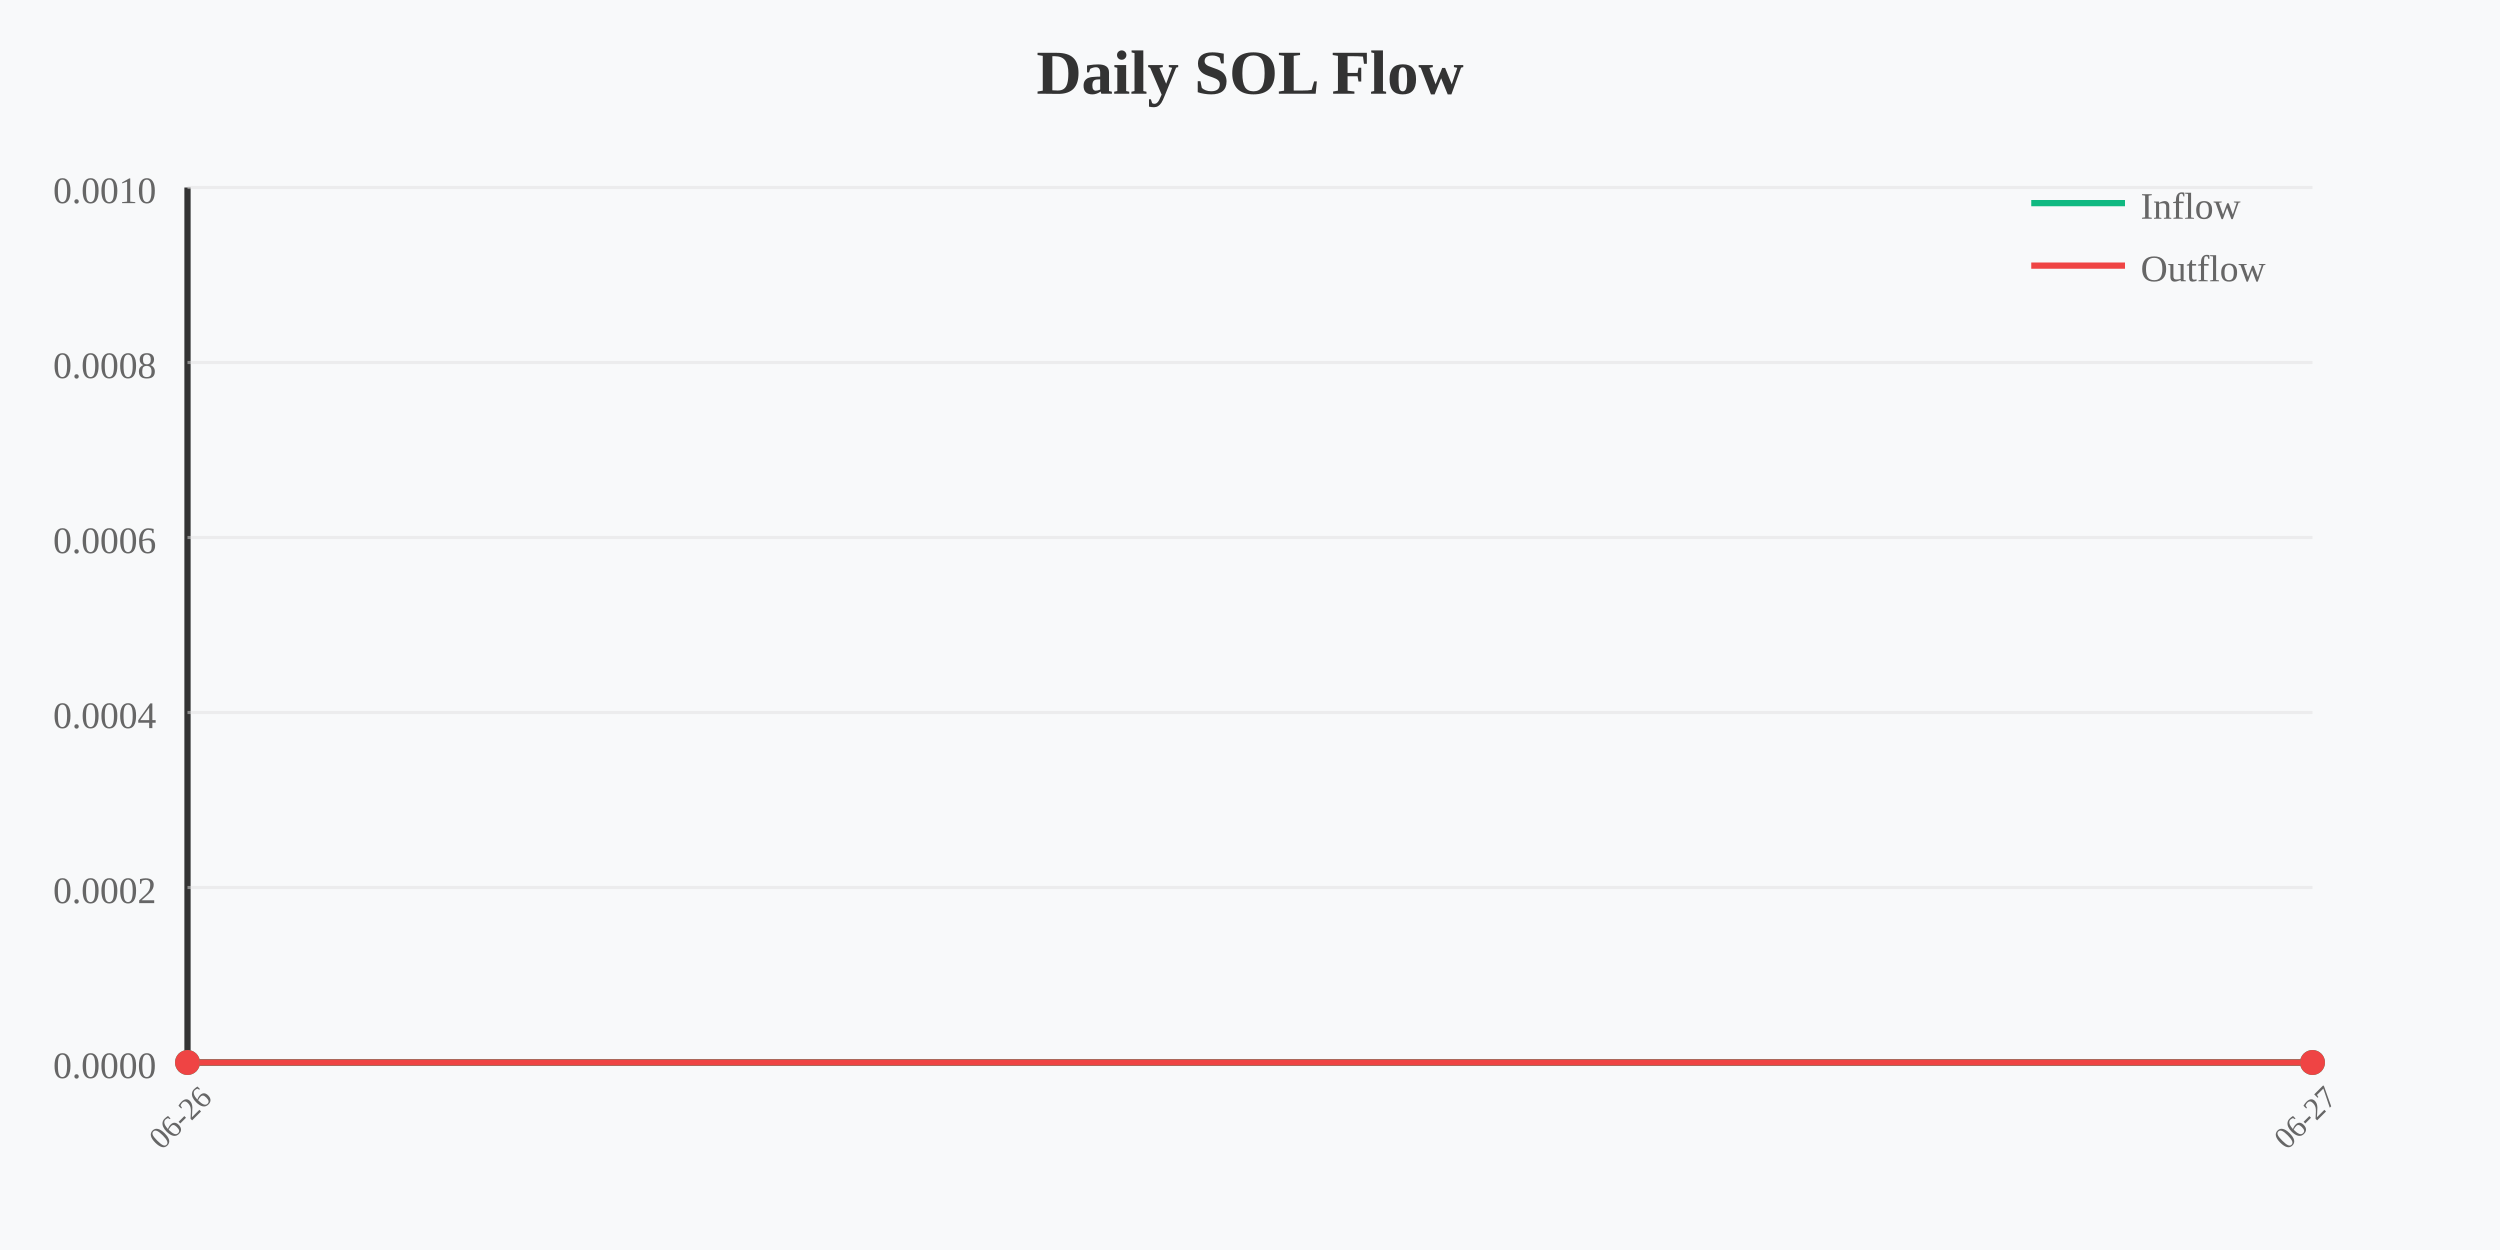
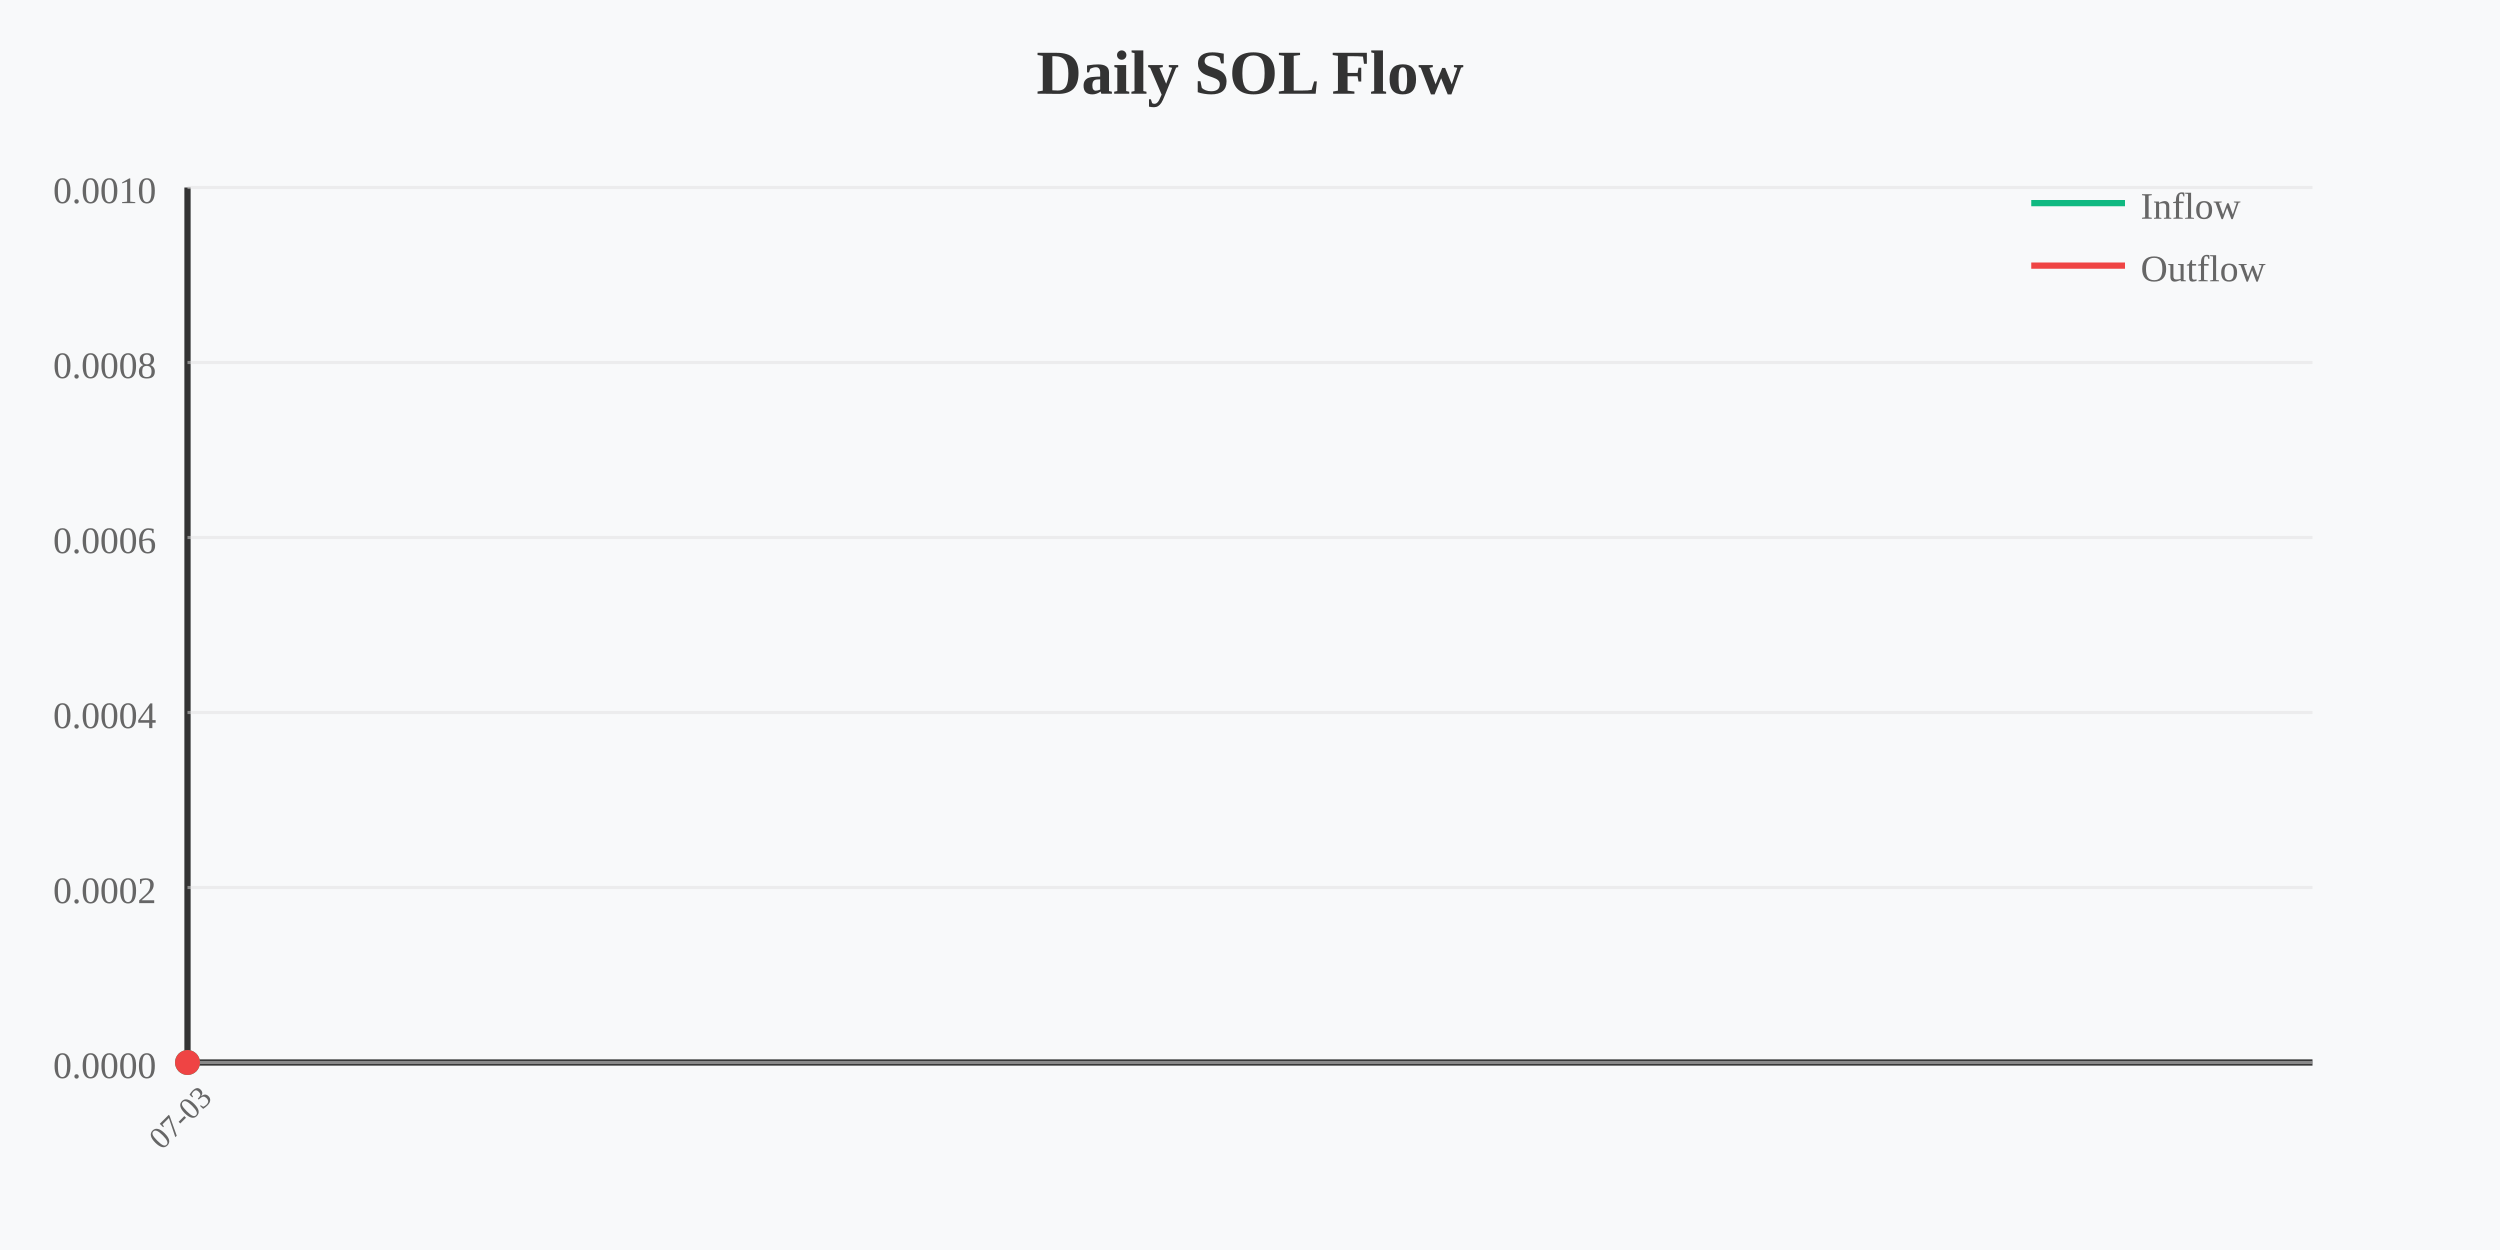
<svg xmlns="http://www.w3.org/2000/svg" width="800" height="400" viewBox="0 0 800 400">
  <rect width="800" height="400" fill="#f8f9fa" />
  <text x="400" y="30" text-anchor="middle" font-size="20" font-weight="bold" fill="#333">Daily SOL Flow</text>
  <line x1="60" y1="60" x2="60" y2="340" stroke="#333" stroke-width="2" />
  <line x1="60" y1="340" x2="740" y2="340" stroke="#333" stroke-width="2" />
  <text x="50" y="65" text-anchor="end" font-size="12" fill="#666">0.0010</text>
  <line x1="60" y1="60" x2="740" y2="60" stroke="#e0e0e0" stroke-width="1" opacity="0.5" />
  <text x="50" y="121" text-anchor="end" font-size="12" fill="#666">0.0008</text>
  <line x1="60" y1="116" x2="740" y2="116" stroke="#e0e0e0" stroke-width="1" opacity="0.5" />
  <text x="50" y="177" text-anchor="end" font-size="12" fill="#666">0.0006</text>
  <line x1="60" y1="172" x2="740" y2="172" stroke="#e0e0e0" stroke-width="1" opacity="0.5" />
  <text x="50" y="233" text-anchor="end" font-size="12" fill="#666">0.0004</text>
  <line x1="60" y1="228" x2="740" y2="228" stroke="#e0e0e0" stroke-width="1" opacity="0.5" />
  <text x="50" y="289" text-anchor="end" font-size="12" fill="#666">0.0002</text>
  <line x1="60" y1="284" x2="740" y2="284" stroke="#e0e0e0" stroke-width="1" opacity="0.5" />
  <text x="50" y="345" text-anchor="end" font-size="12" fill="#666">0.0000</text>
  <line x1="60" y1="340" x2="740" y2="340" stroke="#e0e0e0" stroke-width="1" opacity="0.5" />
-   <polyline points="60,340 740,340" fill="none" stroke="#10b981" stroke-width="2" />
-   <polyline points="60,340 740,340" fill="none" stroke="#ef4444" stroke-width="2" />
+   <polyline points="60,340" fill="none" stroke="#10b981" stroke-width="2" />
+   <polyline points="60,340" fill="none" stroke="#ef4444" stroke-width="2" />
  <circle cx="60" cy="340" r="4" fill="#10b981" />
  <circle cx="60" cy="340" r="4" fill="#ef4444" />
-   <text x="60" y="360" text-anchor="middle" font-size="10" fill="#666" transform="rotate(-45 60 360)">06-26</text>
-   <circle cx="740" cy="340" r="4" fill="#10b981" />
-   <circle cx="740" cy="340" r="4" fill="#ef4444" />
-   <text x="740" y="360" text-anchor="middle" font-size="10" fill="#666" transform="rotate(-45 740 360)">06-27</text>
+   <text x="60" y="360" text-anchor="middle" font-size="10" fill="#666" transform="rotate(-45 60 360)">07-03</text>
  <line x1="650" y1="65" x2="680" y2="65" stroke="#10b981" stroke-width="2" />
  <text x="685" y="70" font-size="12" fill="#666">Inflow</text>
  <line x1="650" y1="85" x2="680" y2="85" stroke="#ef4444" stroke-width="2" />
  <text x="685" y="90" font-size="12" fill="#666">Outflow</text>
</svg>
